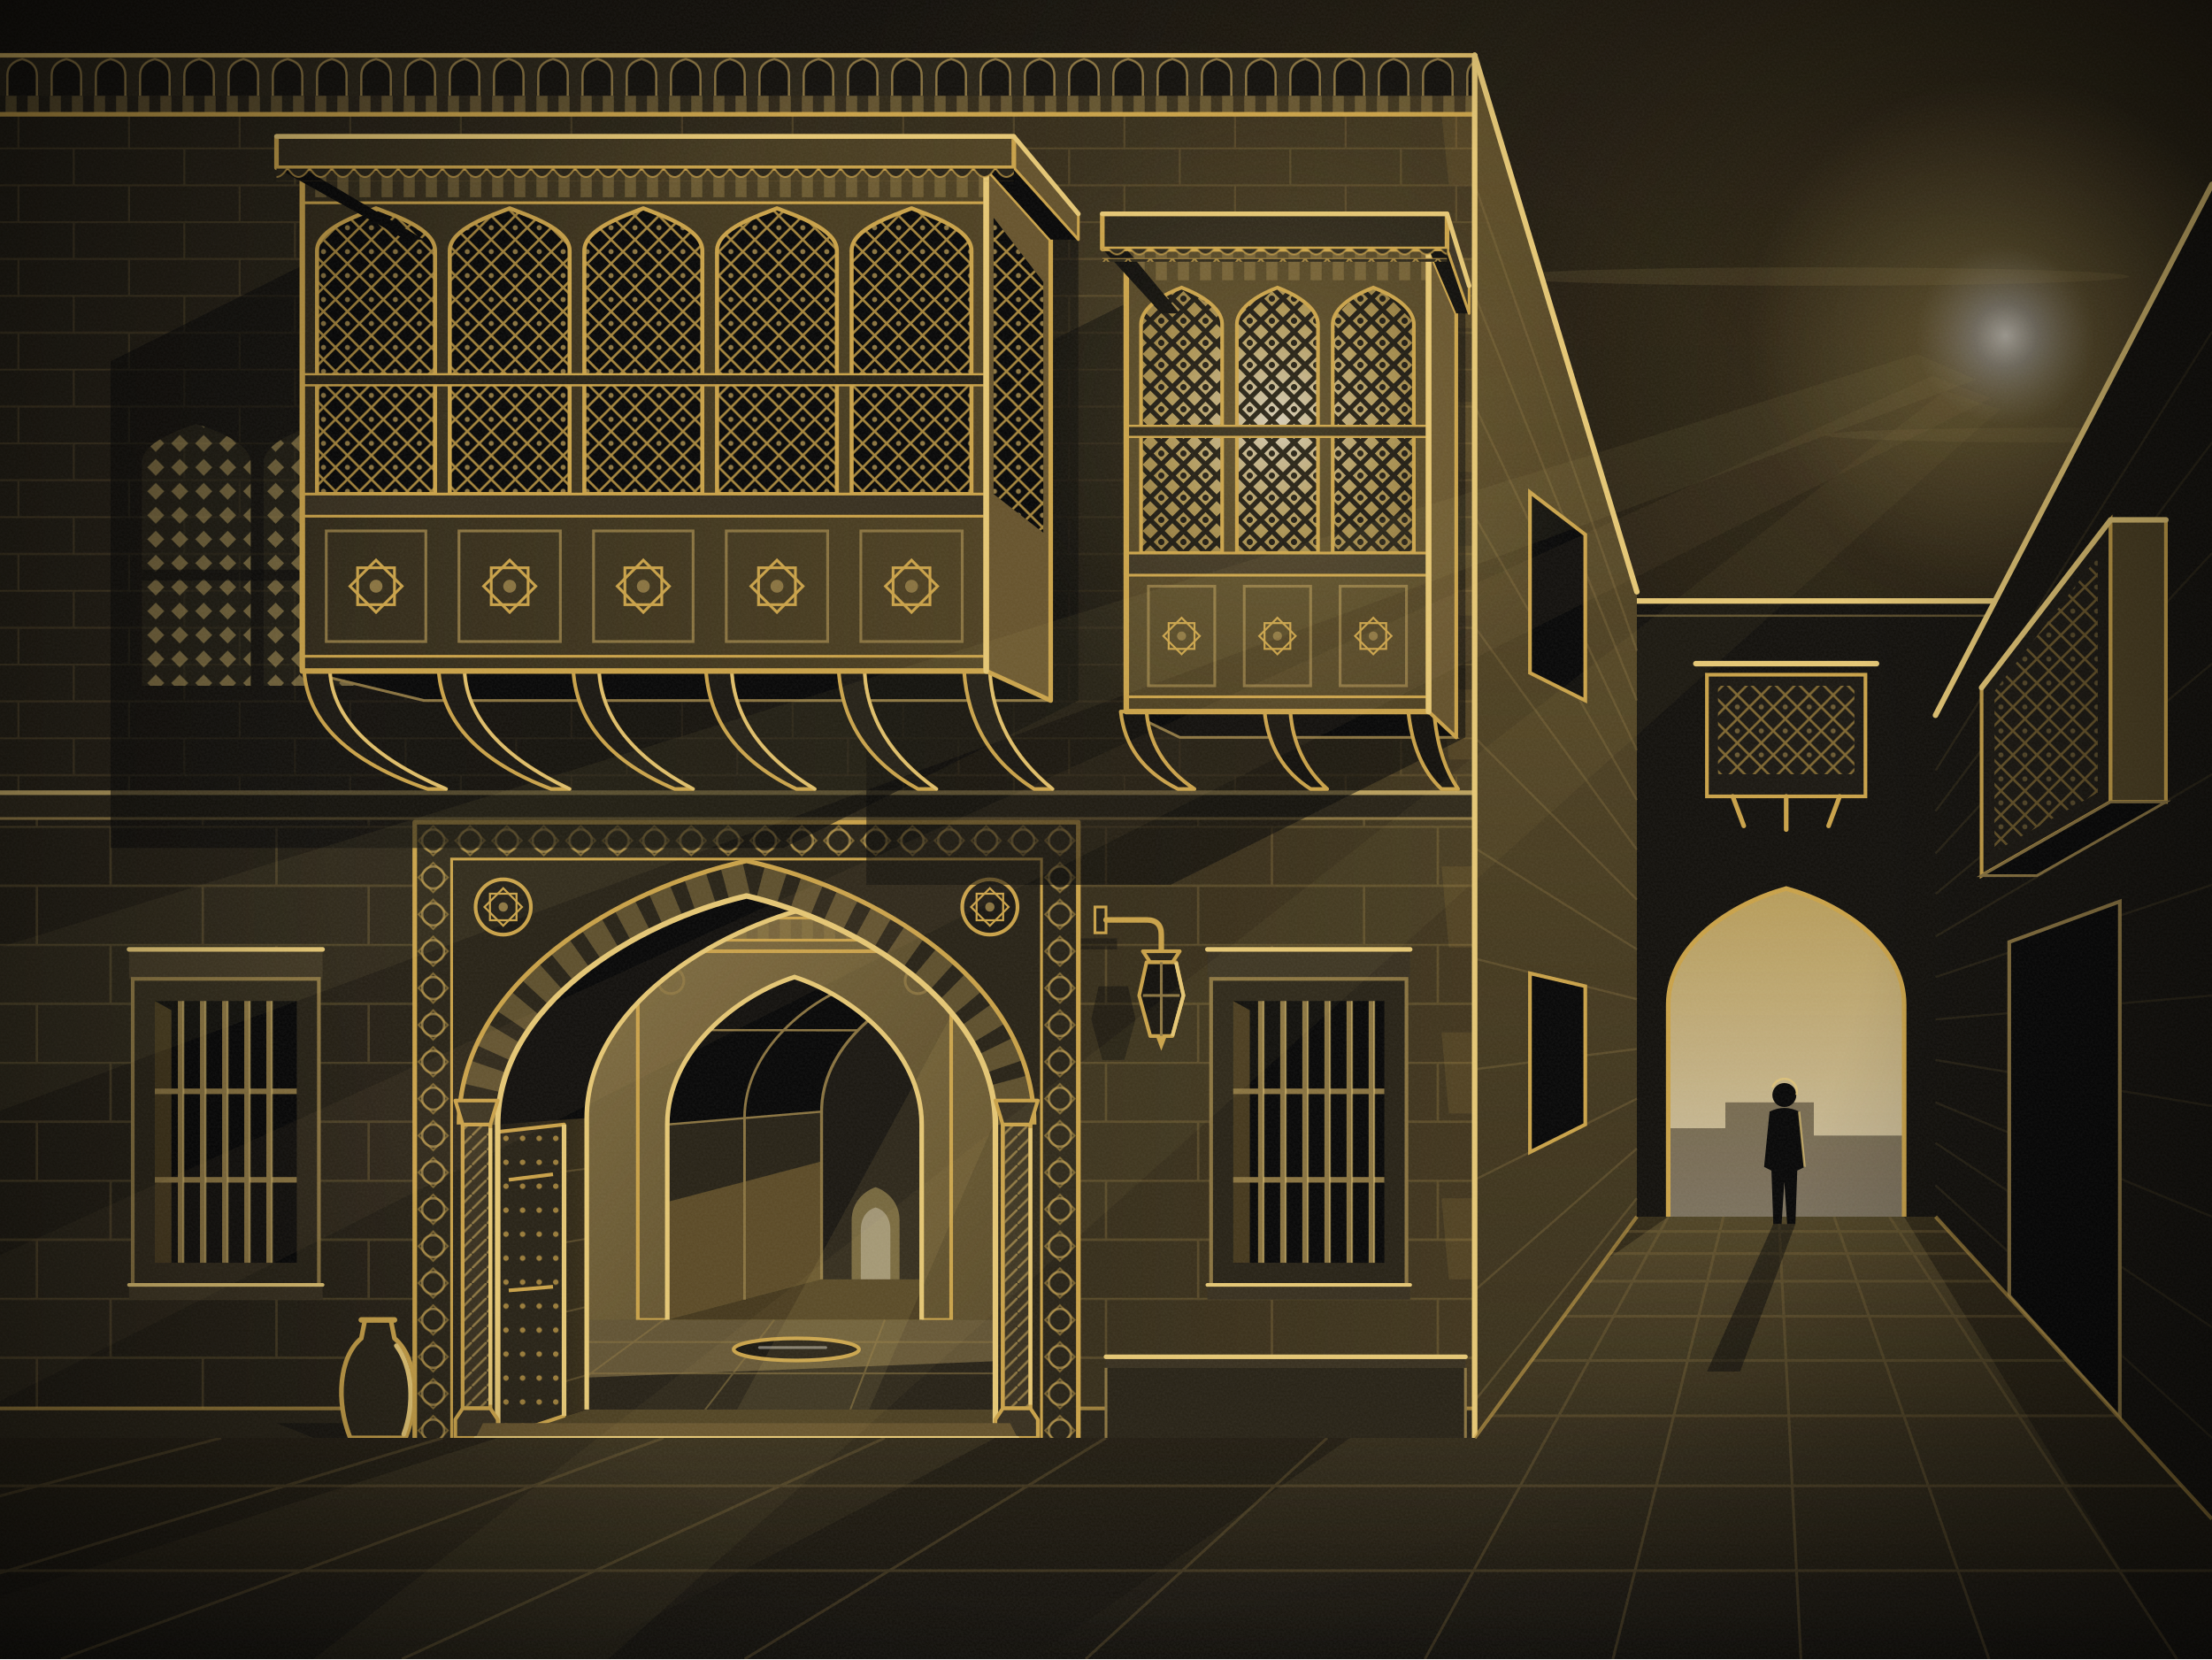
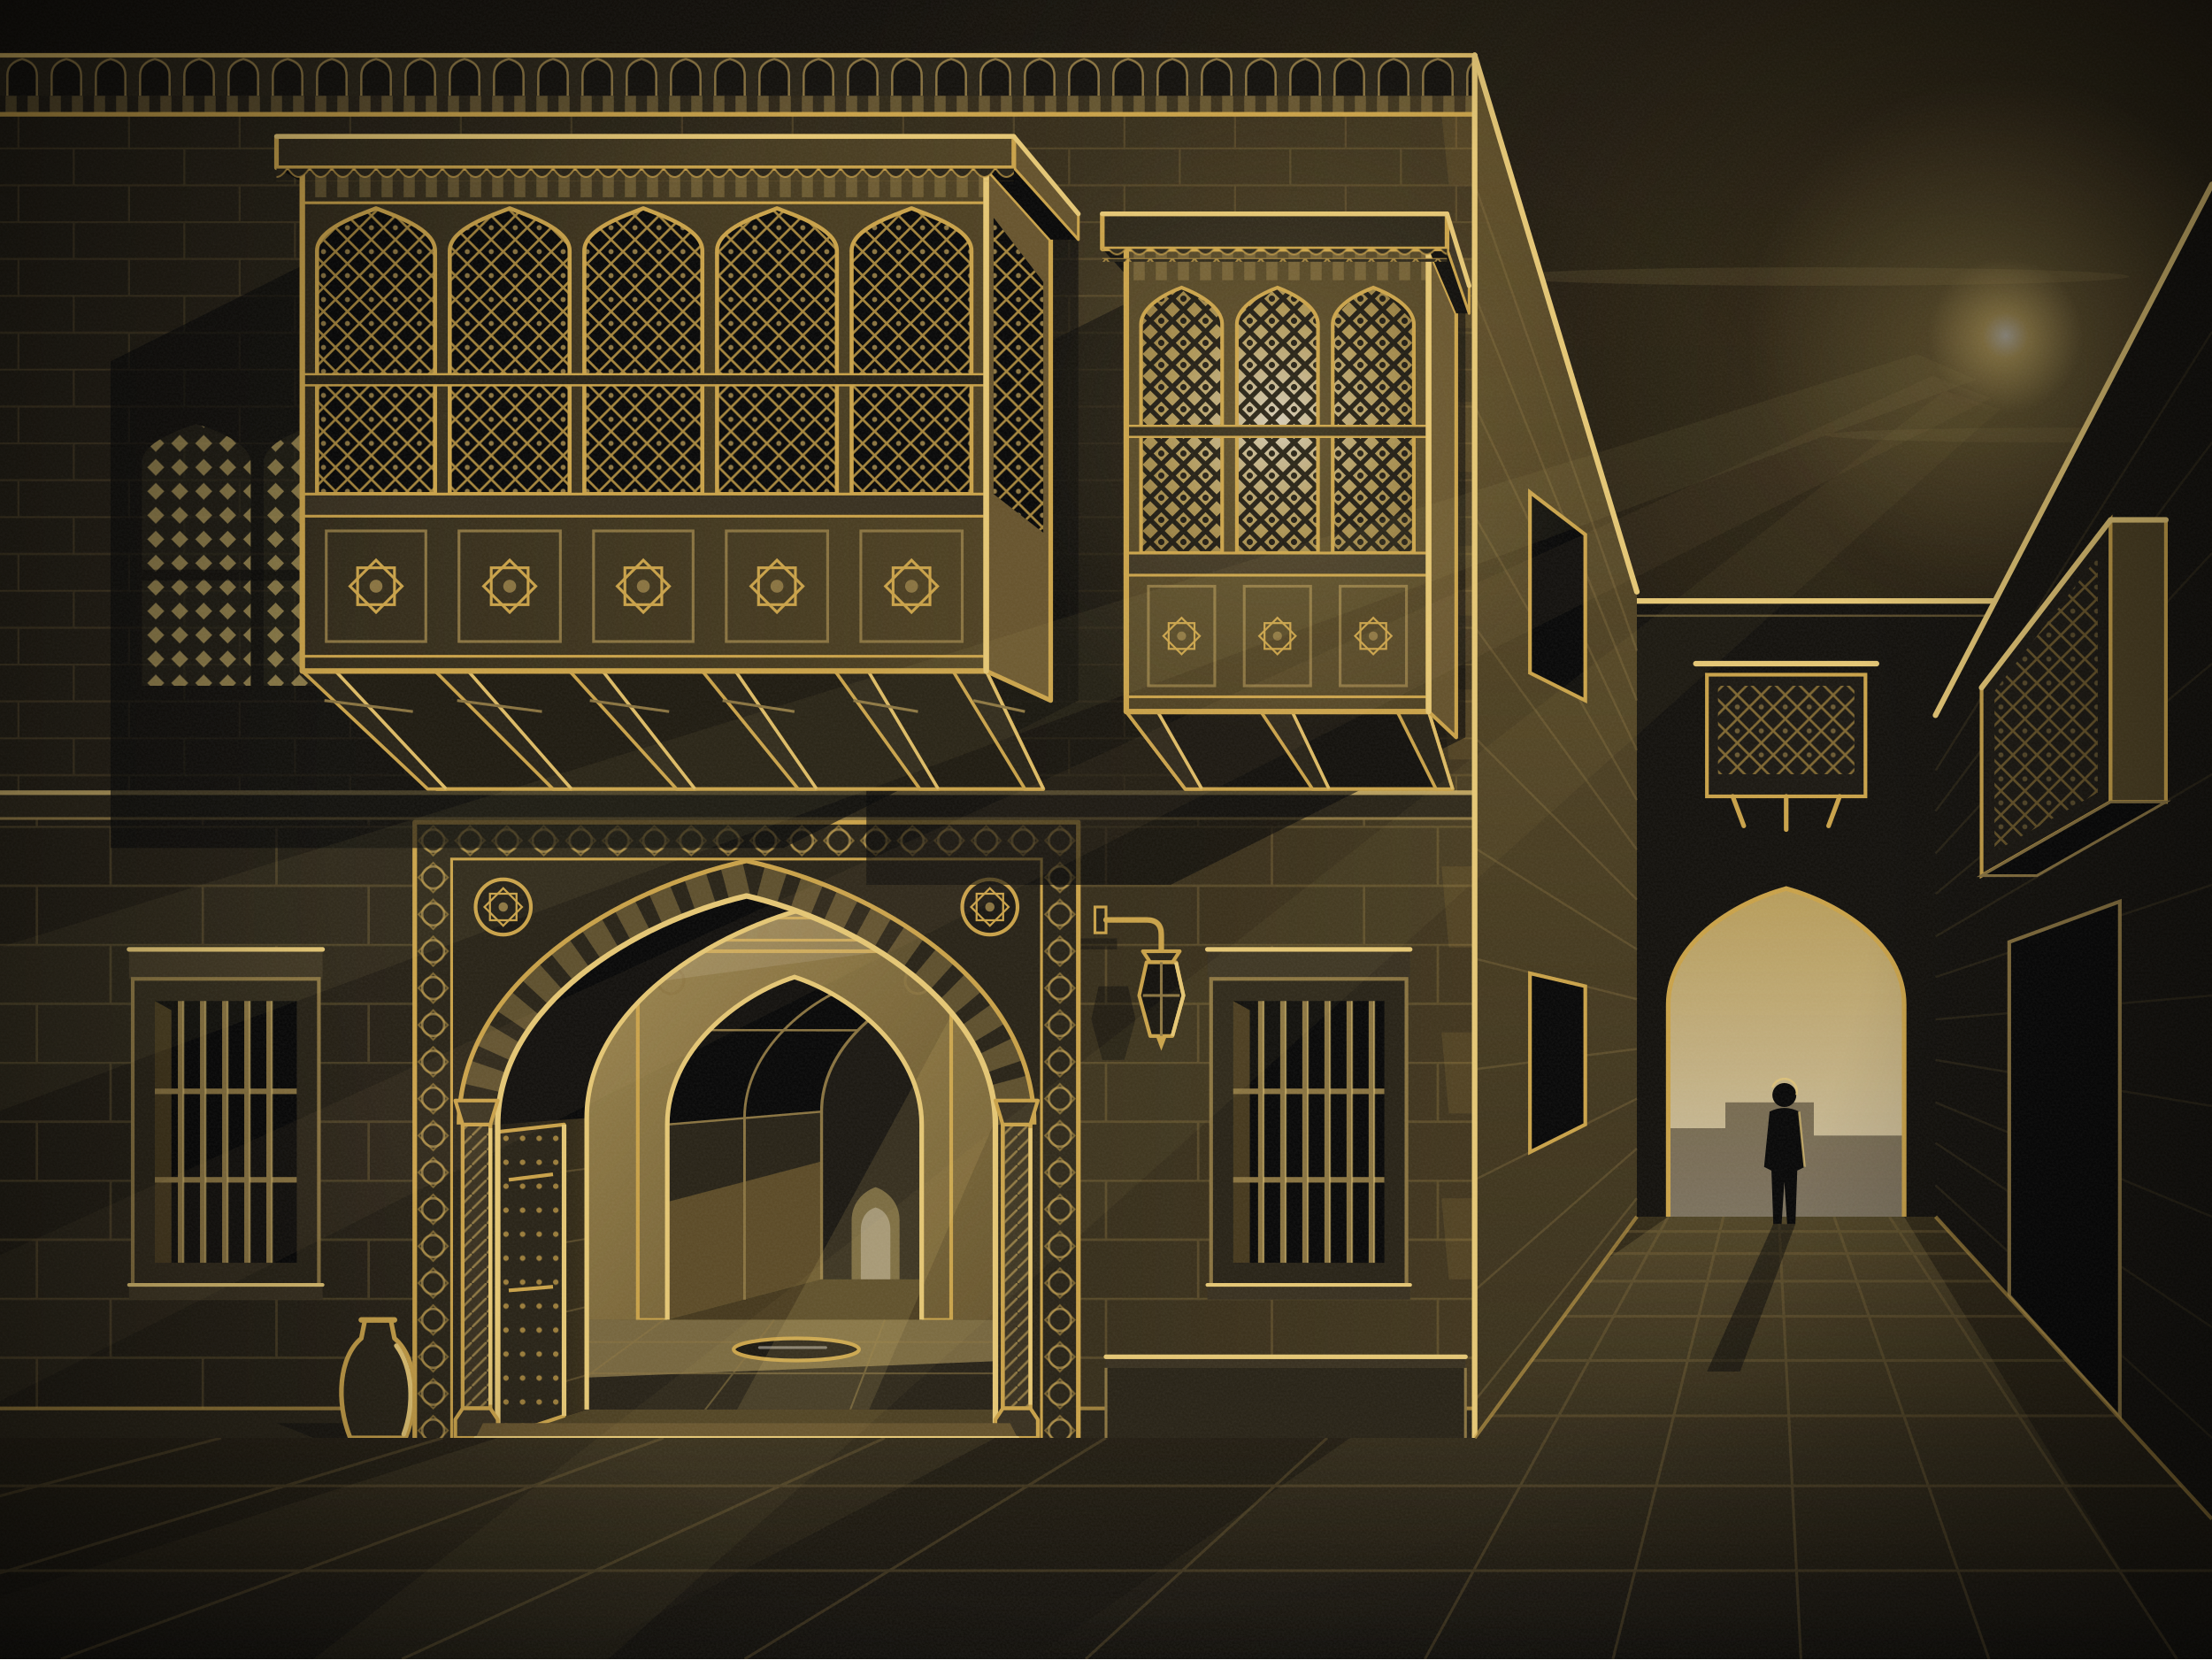
<svg xmlns="http://www.w3.org/2000/svg" viewBox="0 0 1200 900">
  <defs>
    <linearGradient id="bg" x1="0" y1="0" x2="0" y2="1">
      <stop offset="0" stop-color="#16130e" />
      <stop offset="1" stop-color="#0a0a0a" />
    </linearGradient>
    <radialGradient id="glow" cx="1060" cy="200" r="620" gradientUnits="userSpaceOnUse">
      <stop offset="0" stop-color="#c9a24a" stop-opacity=".22" />
      <stop offset=".4" stop-color="#c9a24a" stop-opacity=".09" />
      <stop offset="1" stop-color="#c9a24a" stop-opacity="0" />
    </radialGradient>
    <radialGradient id="sun" cx="1088" cy="182" r="140" gradientUnits="userSpaceOnUse">
-       <stop offset="0" stop-color="#f3efe7" stop-opacity=".75" />
-       <stop offset=".12" stop-color="#f3efe7" stop-opacity=".45" />
-       <stop offset=".35" stop-color="#e4c675" stop-opacity=".22" />
+       <stop offset="0" stop-color="#f3efe7" stop-opacity=".6" />
+       <stop offset=".09" stop-color="#e4c675" stop-opacity=".55" />
+       <stop offset=".3" stop-color="#e4c675" stop-opacity=".2" />
      <stop offset="1" stop-color="#e4c675" stop-opacity="0" />
    </radialGradient>
    <radialGradient id="vig" cx="600" cy="450" r="760" gradientUnits="userSpaceOnUse">
      <stop offset=".55" stop-color="#000" stop-opacity="0" />
      <stop offset="1" stop-color="#000" stop-opacity=".55" />
    </radialGradient>
    <linearGradient id="rake" x1="800" y1="0" x2="0" y2="0" gradientUnits="userSpaceOnUse">
      <stop offset="0" stop-color="#c9a24a" stop-opacity=".22" />
      <stop offset=".55" stop-color="#c9a24a" stop-opacity=".09" />
      <stop offset="1" stop-color="#c9a24a" stop-opacity=".03" />
    </linearGradient>
    <linearGradient id="laneW" x1="0" y1="30" x2="0" y2="780" gradientUnits="userSpaceOnUse">
      <stop offset="0" stop-color="#c9a24a" stop-opacity=".34" />
      <stop offset="1" stop-color="#c9a24a" stop-opacity=".1" />
    </linearGradient>
    <linearGradient id="faceA" x1="164" y1="0" x2="535" y2="0" gradientUnits="userSpaceOnUse">
      <stop offset="0" stop-color="#c9a24a" stop-opacity=".05" />
      <stop offset="1" stop-color="#c9a24a" stop-opacity=".24" />
    </linearGradient>
    <linearGradient id="gnd" x1="0" y1="660" x2="0" y2="900" gradientUnits="userSpaceOnUse">
      <stop offset="0" stop-color="#c9a24a" stop-opacity=".18" />
      <stop offset="1" stop-color="#c9a24a" stop-opacity="0" />
    </linearGradient>
    <linearGradient id="far" x1="0" y1="480" x2="0" y2="660" gradientUnits="userSpaceOnUse">
      <stop offset="0" stop-color="#e4c675" stop-opacity=".5" />
      <stop offset="1" stop-color="#f3efe7" stop-opacity=".62" />
    </linearGradient>
    <linearGradient id="streak" x1="0" y1="660" x2="0" y2="900" gradientUnits="userSpaceOnUse">
      <stop offset="0" stop-color="#e4c675" stop-opacity=".16" />
      <stop offset="1" stop-color="#e4c675" stop-opacity="0" />
    </linearGradient>
    <linearGradient id="passW" x1="270" y1="0" x2="318" y2="0" gradientUnits="userSpaceOnUse">
      <stop offset="0" stop-color="#c9a24a" stop-opacity="0" />
      <stop offset="1" stop-color="#c9a24a" stop-opacity=".2" />
    </linearGradient>
    <linearGradient id="iwanW" x1="300" y1="480" x2="560" y2="716" gradientUnits="userSpaceOnUse">
-       <stop offset="0" stop-color="#e4c675" stop-opacity=".42" />
-       <stop offset="1" stop-color="#c9a24a" stop-opacity=".2" />
+       <stop offset="0" stop-color="#e4c675" stop-opacity=".6" />
+       <stop offset="1" stop-color="#c9a24a" stop-opacity=".28" />
    </linearGradient>
    <radialGradient id="warm" cx="693" cy="228" r="120" gradientUnits="userSpaceOnUse">
      <stop offset="0" stop-color="#f3efe7" stop-opacity=".8" />
      <stop offset=".5" stop-color="#e4c675" stop-opacity=".6" />
      <stop offset="1" stop-color="#c9a24a" stop-opacity=".4" />
    </radialGradient>
    <radialGradient id="bloom" cx="693" cy="228" r="170" gradientUnits="userSpaceOnUse">
      <stop offset="0" stop-color="#e4c675" stop-opacity=".14" />
      <stop offset="1" stop-color="#e4c675" stop-opacity="0" />
    </radialGradient>
    <pattern id="ash" width="180" height="64" patternUnits="userSpaceOnUse">
      <path d="M0 .5H180M0 32.5H180M60 0V32M150 0V32M20 32V64M110 32V64" fill="none" stroke="#8a7442" stroke-opacity=".32" stroke-width="1.3" />
    </pattern>
    <pattern id="ash2" width="120" height="40" patternUnits="userSpaceOnUse">
      <path d="M0 .5H120M0 20.5H120M40 0V20M100 0V20M10 20V40M70 20V40" fill="none" stroke="#8a7442" stroke-opacity=".26" stroke-width="1.1" />
    </pattern>
    <pattern id="lat" width="13" height="13" patternUnits="userSpaceOnUse">
      <path d="M0 6.5L6.5 0L13 6.5L6.5 13Z" fill="none" stroke="#c9a24a" stroke-width="1.3" stroke-opacity=".8" />
      <circle cx="6.5" cy="6.5" r="1.4" fill="#8a7442" />
    </pattern>
    <pattern id="latD" width="12" height="12" patternUnits="userSpaceOnUse">
      <path d="M0 6L6 0L12 6L6 12Z" fill="none" stroke="#15130f" stroke-width="2.6" />
      <circle cx="6" cy="6" r="1.7" fill="#15130f" />
    </pattern>
    <pattern id="latL" width="13" height="13" patternUnits="userSpaceOnUse">
      <path d="M6.5 1.9L11.1 6.5L6.5 11.1L1.9 6.5Z" fill="#e4c675" />
    </pattern>
    <pattern id="band" x="225" y="446" width="20" height="20" patternUnits="userSpaceOnUse">
      <rect width="20" height="20" fill="#2a2519" />
      <circle cx="10" cy="10" r="6" fill="none" stroke="#8a7442" stroke-width="1.3" />
      <path d="M10 2L18 10L10 18L2 10Z" fill="none" stroke="#c9a24a" stroke-opacity=".5" />
    </pattern>
    <pattern id="dent" width="12" height="10" patternUnits="userSpaceOnUse">
      <rect x="3" width="6" height="10" fill="#8a7442" fill-opacity=".55" />
    </pattern>
    <pattern id="parc" width="24" height="22" y="30" patternUnits="userSpaceOnUse">
      <path d="M4 22V11Q4 4 12 2Q20 4 20 11V22" fill="#15130f" stroke="#8a7442" stroke-width="1.2" />
    </pattern>
    <pattern id="fr" width="12" height="7" patternUnits="userSpaceOnUse">
      <path d="M0 0Q6 10 12 0Z" fill="#2a2519" stroke="#c9a24a" stroke-opacity=".7" />
    </pattern>
    <pattern id="stud" width="9" height="13" patternUnits="userSpaceOnUse">
      <circle cx="4.5" cy="6.5" r="1.5" fill="#c9a24a" fill-opacity=".7" />
    </pattern>
    <pattern id="tw" width="8" height="8" patternUnits="userSpaceOnUse">
      <path d="M0 8L8 0" stroke="#8a7442" stroke-width="1.3" />
    </pattern>
    <g id="star">
      <rect x="-10" y="-10" width="20" height="20" fill="none" stroke="#c9a24a" stroke-width="1.5" />
      <rect x="-10" y="-10" width="20" height="20" transform="rotate(45)" fill="none" stroke="#c9a24a" stroke-width="1.5" />
      <circle r="3.5" fill="#8a7442" />
    </g>
    <g id="ros">
      <circle r="15" fill="#1d1a14" stroke="#c9a24a" stroke-width="2" />
      <use href="#star" transform="scale(.72)" />
    </g>
    <clipPath id="gateC">
      <path d="M270 780V610C270 545 345 500 405 486C465 500 540 545 540 610V780Z" />
    </clipPath>
    <clipPath id="portC">
      <path d="M318.3 764.6V606.5C318.3 546 388 504.2 443.2 491.2C499.4 504.2 569.4 546 569.4 606.5V764.6Z" />
    </clipPath>
    <clipPath id="iwanC">
      <path d="M362 716V610C362 570 400 540 431 530C462 540 500 570 500 610V716Z" />
    </clipPath>
    <clipPath id="gC">
      <path d="M0 780H800L888 660H1050L1200 824V900H0Z" />
    </clipPath>
    <filter id="grain" x="0" y="0" width="100%" height="100%">
      <feTurbulence type="fractalNoise" baseFrequency=".85" numOctaves="2" seed="7" stitchTiles="stitch" />
      <feColorMatrix values="0 0 0 0 .95 0 0 0 0 .94 0 0 0 0 .9 1.2 0 0 0 -.35" />
    </filter>
  </defs>
  <rect width="1200" height="900" fill="url(#bg)" />
  <rect width="1200" height="900" fill="url(#glow)" />
  <circle cx="1088" cy="182" r="140" fill="url(#sun)" />
  <ellipse cx="985" cy="150" rx="170" ry="5" fill="#e4c675" opacity=".09" />
  <ellipse cx="1120" cy="236" rx="130" ry="4" fill="#e4c675" opacity=".07" />
  <rect x="880" y="326" width="210" height="334" fill="#15130f" />
  <path d="M880 326H1090" stroke="#e4c675" stroke-width="3" />
  <path d="M880 334H1090" stroke="#8a7442" stroke-width="1.2" opacity=".6" />
  <path d="M905 660V545C905 512 940 490 969 482C998 490 1033 512 1033 545V660Z" fill="#8a7442" />
  <path d="M905 660V545C905 512 940 490 969 482C998 490 1033 512 1033 545V660Z" fill="url(#far)" />
  <path d="M905 660V612H936V598H984V616H1033V660Z" fill="#3a3222" opacity=".55" />
  <path d="M905 660V545C905 512 940 490 969 482C998 490 1033 512 1033 545V660" fill="none" stroke="#c9a24a" stroke-width="2.5" />
  <path d="M926 366H1012V432H926Z" fill="#1d1a14" stroke="#c9a24a" stroke-width="2" />
  <path d="M932 372H1006V420H932Z" fill="url(#lat)" opacity=".7" />
  <path d="M920 360H1018" stroke="#e4c675" stroke-width="3" stroke-linecap="round" />
  <path d="M940 432L946 448M969 432V450M998 432L992 448" stroke="#c9a24a" stroke-width="2.5" stroke-linecap="round" />
  <path d="M800 30L888 321V660L800 780Z" fill="#2a2519" />
  <path d="M800 30L888 321V660L800 780Z" fill="url(#laneW)" />
  <path d="M800 100L888 353M800 160L888 380M800 220L888 407M800 280L888 434M800 340L888 461M800 400L888 488M800 460L888 515M800 520L888 542M800 580L888 569M800 640L888 596M800 700L888 623M800 760L888 650" stroke="#8a7442" stroke-opacity=".35" stroke-width="1.2" />
  <path d="M830 267L860 290V380L830 365Z" fill="#0a0a0a" stroke="#c9a24a" stroke-width="2" />
  <path d="M830 528L860 535V610L830 625Z" fill="#0a0a0a" stroke="#c9a24a" stroke-width="2" />
  <path d="M800 30L888 321" stroke="#e4c675" stroke-width="3" stroke-linecap="round" />
  <path d="M1200 100L1050 388V660L1200 824Z" fill="#15130f" />
  <path d="M1200 180L1050 418M1200 240L1050 440M1200 300L1050 463M1200 360L1050 485M1200 420L1050 508M1200 480L1050 530M1200 540L1050 553M1200 600L1050 575M1200 660L1050 598M1200 720L1050 620M1200 780L1050 643" stroke="#8a7442" stroke-opacity=".18" stroke-width="1.2" />
  <path d="M1090 511L1150 489V769L1090 703Z" fill="#0a0a0a" stroke="#8a7442" stroke-width="2" />
  <path d="M1075 373L1145 282V435L1075 475Z" fill="#1d1a14" stroke="#c9a24a" stroke-width="2" />
  <path d="M1082 375L1138 302V430L1082 462Z" fill="url(#lat)" opacity=".55" />
  <path d="M1145 282H1175V435H1145Z" fill="#2a2519" stroke="#c9a24a" stroke-width="2" />
  <path d="M1145 282H1175V435H1145Z" fill="#c9a24a" opacity=".22" />
  <path d="M1075 475L1145 435H1175L1105 475Z" fill="#0a0a0a" stroke="#8a7442" stroke-width="1.5" />
  <path d="M1075 373L1145 282H1175" fill="none" stroke="#e4c675" stroke-width="3" stroke-linecap="round" stroke-linejoin="round" />
  <path d="M1200 100L1050 388" stroke="#e4c675" stroke-width="3" stroke-linecap="round" />
  <rect x="0" y="30" width="800" height="750" fill="#1d1a14" />
  <rect x="0" y="62" width="800" height="368" fill="url(#ash2)" />
  <rect x="0" y="444" width="800" height="336" fill="url(#ash)" />
  <rect x="0" y="30" width="800" height="750" fill="url(#rake)" />
  <rect x="0" y="30" width="800" height="22" fill="#2a2519" />
  <rect x="0" y="30" width="800" height="22" fill="url(#parc)" />
  <rect x="0" y="52" width="800" height="10" fill="url(#dent)" />
  <path d="M0 30H800M0 62H800" stroke="#c9a24a" stroke-width="2.5" />
  <path d="M0 30H800" stroke="#e4c675" stroke-width="2" opacity=".7" />
  <rect x="0" y="430" width="800" height="14" fill="#2a2519" />
  <path d="M0 430H800" stroke="#e4c675" stroke-width="2.5" opacity=".75" />
  <path d="M0 444H800" stroke="#8a7442" stroke-width="1.5" />
  <rect x="0" y="764" width="800" height="16" fill="#2a2519" />
  <path d="M0 764H800" stroke="#c9a24a" stroke-width="2" opacity=".7" />
  <path d="M782 62H800V100H786ZM782 140H800V178H786ZM782 218H800V256H786ZM782 296H800V334H786ZM782 374H800V412H786ZM782 470H800V514H786ZM782 560H800V604H786ZM782 650H800V694H786Z" fill="#c9a24a" opacity=".12" />
  <path d="M800 30V780" stroke="#e4c675" stroke-width="3" stroke-linecap="round" />
  <rect x="70" y="515" width="105" height="16" fill="#3a3222" />
  <path d="M70 515H175" stroke="#e4c675" stroke-width="2.5" stroke-linecap="round" />
  <rect x="72" y="531" width="101" height="166" fill="#2a2519" stroke="#8a7442" stroke-width="2" />
  <rect x="84" y="543" width="77" height="142" fill="#0a0a0a" />
  <path d="M84 543L93 548V685H84Z" fill="#c9a24a" opacity=".3" />
  <path d="M98 543V685M110 543V685M122 543V685M134 543V685M146 543V685M84 592H161M84 640H161" stroke="#8a7442" stroke-width="3" />
  <path d="M99.5 543V685M111.5 543V685M123.5 543V685M135.5 543V685M147.5 543V685" stroke="#e4c675" stroke-width="1" opacity=".55" />
  <rect x="70" y="697" width="105" height="8" fill="#3a3222" />
  <path d="M70 697H175" stroke="#e4c675" stroke-width="2" stroke-linecap="round" />
  <path d="M170 780L216 780L196 772L150 772Z" fill="#0a0a0a" opacity=".45" />
  <path d="M190 780C182 760 184 736 196 726L198 716H212L214 726C226 736 228 760 220 780Z" fill="#2a2519" stroke="#c9a24a" stroke-width="2.5" stroke-linejoin="round" />
  <path d="M215 730C224 742 225 762 219 778" fill="none" stroke="#e4c675" stroke-width="2.5" stroke-linecap="round" />
  <path d="M196 716H214" stroke="#c9a24a" stroke-width="3" stroke-linecap="round" />
  <rect x="655" y="515" width="110" height="16" fill="#3a3222" />
  <path d="M655 515H765" stroke="#e4c675" stroke-width="2.5" stroke-linecap="round" />
  <rect x="657" y="531" width="106" height="166" fill="#2a2519" stroke="#8a7442" stroke-width="2" />
  <rect x="669" y="543" width="82" height="142" fill="#0a0a0a" />
  <path d="M669 543L678 548V685H669Z" fill="#c9a24a" opacity=".32" />
  <path d="M684 543V685M696 543V685M708 543V685M720 543V685M732 543V685M744 543V685M669 592H751M669 640H751" stroke="#8a7442" stroke-width="3" />
  <path d="M685.5 543V685M697.5 543V685M709.5 543V685M721.5 543V685M733.5 543V685M745.5 543V685" stroke="#e4c675" stroke-width="1" opacity=".55" />
  <rect x="655" y="697" width="110" height="8" fill="#3a3222" />
  <path d="M655 697H765" stroke="#e4c675" stroke-width="2" stroke-linecap="round" />
  <g transform="translate(-26 13)" fill="#0a0a0a" opacity=".42">
    <path d="M597 496H632V502H597Z" />
    <path d="M622 522H638L642 540L636 562H624L618 540Z" />
  </g>
  <rect x="594" y="492" width="6" height="14" fill="#2a2519" stroke="#c9a24a" stroke-width="1.5" />
  <path d="M600 499H622Q630 499 630 507V516" fill="none" stroke="#c9a24a" stroke-width="3" stroke-linecap="round" />
  <path d="M620 516H640L636 522H624Z" fill="#2a2519" stroke="#c9a24a" stroke-width="2" stroke-linejoin="round" />
  <path d="M622 522H638L642 540L636 562H624L618 540Z" fill="#15130f" stroke="#c9a24a" stroke-width="2" stroke-linejoin="round" />
  <path d="M630 522V562M620 540H640" stroke="#8a7442" stroke-width="1.5" />
  <path d="M638 522L642 540L636 562" fill="none" stroke="#e4c675" stroke-width="2" stroke-linejoin="round" />
  <path d="M627 562L630 570L633 562" fill="#c9a24a" />
  <rect x="600" y="742" width="195" height="38" fill="#2a2519" />
  <rect x="600" y="736" width="195" height="6" fill="#3a3222" />
  <path d="M600 736H795" stroke="#e4c675" stroke-width="2.5" stroke-linecap="round" />
  <path d="M600 742V780M795 742V780" stroke="#8a7442" stroke-width="1.5" />
  <g clip-path="url(#gateC)">
    <rect x="260" y="470" width="300" height="320" fill="#0a0a0a" />
    <g clip-path="url(#portC)">
      <rect x="300" y="470" width="300" height="250" fill="#3a3222" />
      <rect x="300" y="470" width="300" height="250" fill="url(#iwanW)" />
      <rect x="320" y="498" width="260" height="12" fill="url(#dent)" />
      <path d="M320 498H580M320 510H580" stroke="#c9a24a" stroke-width="1.5" />
      <rect x="346" y="516" width="170" height="200" fill="none" stroke="#c9a24a" stroke-width="2" />
      <circle cx="364" cy="532" r="7" fill="none" stroke="#8a7442" stroke-width="1.5" />
      <circle cx="498" cy="532" r="7" fill="none" stroke="#8a7442" stroke-width="1.5" />
      <g clip-path="url(#iwanC)">
        <rect x="350" y="520" width="170" height="200" fill="#0a0a0a" />
        <path d="M362 716V610L445.7 603V694Z" fill="#2a2519" />
        <path d="M362 716V652L445.7 630V694Z" fill="#c9a24a" opacity=".32" />
        <path d="M445.7 694V603C445.7 568.6 478.4 542.8 505.1 534.2C531.7 542.8 564.4 568.6 564.4 603V694Z" fill="#1d1a14" />
        <path d="M462 694V662C462 652 469 646 475 644C481 646 488 652 488 662V694Z" fill="#e4c675" opacity=".4" />
        <path d="M467 694V667C467 660 471 656 475 655C479 656 483 660 483 667V694Z" fill="#f3efe7" opacity=".35" />
        <path d="M445.7 694V603C445.7 568.6 478.4 542.8 505.1 534.2C531.7 542.8 564.4 568.6 564.4 603" fill="none" stroke="#8a7442" stroke-width="1.6" />
        <path d="M403.9 705V606.5C403.9 569.3 439.2 541.4 468 532.1C496.9 541.4 532.2 569.3 532.2 606.5" fill="none" stroke="#8a7442" stroke-width="1.4" />
        <path d="M362 610L445.7 603M384.9 558.8L465.4 558.9M431 530L505.1 534.2" stroke="#8a7442" stroke-width="1.2" />
        <path d="M362 716H500L564 694H445.7Z" fill="#c9a24a" opacity=".32" />
      </g>
      <path d="M362 716V610C362 570 400 540 431 530C462 540 500 570 500 610V716" fill="none" stroke="#e4c675" stroke-width="2.5" />
      <rect x="300" y="716" width="300" height="52" fill="#3a3222" />
-       <path d="M300 716H600V736L300 748Z" fill="#e4c675" opacity=".24" />
+       <path d="M300 716H600V736L300 748Z" fill="#e4c675" opacity=".36" />
      <path d="M300 748L600 736V768H300Z" fill="#0a0a0a" opacity=".35" />
      <path d="M300 728H600M300 745H600M360 716L300 760M420 716L380 768M480 716L460 768M540 716L540 768" stroke="#8a7442" stroke-width="1" opacity=".55" />
      <ellipse cx="432" cy="732" rx="34" ry="6" fill="#15130f" stroke="#c9a24a" stroke-width="2" />
      <path d="M412 731H448" stroke="#f3efe7" stroke-width="1.5" opacity=".45" stroke-linecap="round" />
-       <path d="M560 470H600L470 768H398Z" fill="#e4c675" opacity=".1" />
+       <path d="M560 470H600L470 768H398Z" fill="#e4c675" opacity=".14" />
+       <path d="M300 470H600V500L300 540Z" fill="#f3efe7" opacity=".12" />
    </g>
    <path d="M270 780V610L318.3 606.5V764.6Z" fill="#15130f" />
    <path d="M270 780V610L318.3 606.5V764.6Z" fill="url(#passW)" />
    <path d="M270 640L318 634M270 680L318 672M270 720L318 709M270 760L318 746" stroke="#8a7442" stroke-width="1" opacity=".4" />
    <path d="M270 780L318.3 764.6H545V780Z" fill="#2a2519" />
    <path d="M270 780L318.3 764.6H545V780Z" fill="#c9a24a" opacity=".22" />
    <path d="M318.3 764.6V606.5C318.3 546 388 504.2 443.2 491.2C499.4 504.2 569.4 546 569.4 606.5" fill="none" stroke="#e4c675" stroke-width="2.5" />
    <path d="M270 614L306 610V768L270 780Z" fill="#2a2519" />
    <path d="M270 614L306 610V768L270 780Z" fill="url(#stud)" />
    <path d="M270 614L306 610V768L270 780Z M276 640L300 637M276 700L300 698" fill="none" stroke="#c9a24a" stroke-width="2" stroke-linejoin="round" />
    <path d="M306 610V768" stroke="#e4c675" stroke-width="2.5" />
  </g>
  <path d="M225 446H585V780H540V610C540 545 465 500 405 486C345 500 270 545 270 610V780H225Z" fill="#2a2519" />
  <path d="M225 446H585V780H565V466H245V780H225Z" fill="url(#band)" />
  <path d="M225 780V446H585V780" fill="none" stroke="#c9a24a" stroke-width="2.5" stroke-linejoin="round" />
  <path d="M245 780V466H565V780" fill="none" stroke="#c9a24a" stroke-width="1.5" />
  <path d="M259.5 610C259.5 538.5 340.5 491 405 476.5C469.5 491 550.5 538.5 550.5 610" fill="none" stroke="#8a7442" stroke-width="19" stroke-dasharray="12 8" opacity=".55" />
  <path d="M249 610C249 532 336 482 405 467C474 482 561 532 561 610" fill="none" stroke="#c9a24a" stroke-width="2.5" />
  <path d="M270 780V610C270 545 345 500 405 486C465 500 540 545 540 610V780" fill="none" stroke="#e4c675" stroke-width="3" stroke-linejoin="round" />
  <use href="#ros" x="273" y="492" />
  <use href="#ros" x="537" y="492" />
  <g stroke="#c9a24a" stroke-width="2" stroke-linejoin="round">
    <rect x="251" y="610" width="15" height="154" fill="#3a3222" />
    <rect x="251" y="610" width="15" height="154" fill="url(#tw)" />
    <path d="M247 597H270L266 610H251Z" fill="#3a3222" />
    <path d="M247 780V770L251 764H266L270 770V780Z" fill="#3a3222" />
    <rect x="544" y="610" width="15" height="154" fill="#3a3222" />
    <rect x="544" y="610" width="15" height="154" fill="url(#tw)" />
    <path d="M540 597H563L559 610H544Z" fill="#3a3222" />
    <path d="M540 780V770L544 764H559L563 770V780Z" fill="#3a3222" />
  </g>
  <path d="M266 612V762M559 612V762" stroke="#e4c675" stroke-width="2" />
  <path d="M262 772H548L552 780H258Z" fill="#3a3222" />
  <path d="M262 772H548L552 780H258Z" fill="#c9a24a" opacity=".3" />
  <rect x="258" y="780" width="294" height="12" fill="#2a2519" />
  <path d="M258 780H552" stroke="#e4c675" stroke-width="2" stroke-linecap="round" />
-   <path d="M220 116H585V380L425 460H60V196Z" fill="#0a0a0a" opacity=".58" />
-   <path d="M630 155H795V400L635 480H470V235Z" fill="#0a0a0a" opacity=".55" />
+   <path d="M220 116H585V380L425 460H60V196Z" fill="#0a0a0a" opacity=".66" />
+   <path d="M630 155H795V400L635 480H470V235Z" fill="#0a0a0a" opacity=".62" />
  <path d="M77 372V251C77 240 97 233 106.5 230C116 233 136 240 136 251V372ZM143 372V251C143 240 163 233 173 230C183 233 203 240 203 251V372Z" fill="#e4c675" opacity=".06" />
-   <path d="M77 372V251C77 240 97 233 106.5 230C116 233 136 240 136 251V372ZM143 372V251C143 240 163 233 173 230C183 233 203 240 203 251V372Z" fill="url(#latL)" opacity=".42" />
+   <path d="M77 372V251C77 240 97 233 106.5 230C116 233 136 240 136 251V372ZM143 372V251C143 240 163 233 173 230C183 233 203 240 203 251V372Z" fill="url(#latL)" opacity=".55" />
  <path d="M77 312H203" stroke="#0a0a0a" stroke-width="6" opacity=".5" />
-   <path d="M611 386H775L790 400H640Z" fill="#0a0a0a" stroke="#8a7442" stroke-width="1.5" />
-   <g fill="#15130f" stroke="#c9a24a" stroke-width="2" stroke-linejoin="round">
-     <path d="M608 386H622Q624 412 648 428H639Q611 414 608 386Z" />
-     <path d="M686 386H700Q702 412 720 428H711Q689 414 686 386Z" />
-     <path d="M764 386H778Q780 412 791 428H782Q767 414 764 386Z" />
-   </g>
+   <path d="M611 386H775L788 428H643Z" fill="#15130f" stroke="#c9a24a" stroke-width="2" stroke-linejoin="round" />
+   <g fill="#2a2519" stroke="#c9a24a" stroke-width="1.8" stroke-linejoin="round">
+     <path d="M611 386H628L652 428H643Z" />
+     <path d="M684 386H701L721 428H712Z" />
+     <path d="M758 386H775L788 428H779Z" />
+   </g>
+   <path d="M628 386L652 428M701 386L721 428M775 386L788 428" stroke="#e4c675" stroke-width="1.5" opacity=".7" />
+   <path d="M598 135H611L640 170H630Z" fill="#0a0a0a" />
  <path d="M775 135L790 170V400L775 386Z" fill="#3a3222" stroke="#c9a24a" stroke-width="2" stroke-linejoin="round" />
  <path d="M775 135L790 170V400L775 386Z" fill="#c9a24a" opacity=".3" />
  <rect x="611" y="135" width="164" height="251" fill="#2a2519" />
  <rect x="611" y="135" width="164" height="251" fill="url(#faceA)" />
  <rect x="611" y="135" width="164" height="17" fill="url(#dent)" />
  <path d="M619 300V176C619 166 633 159 641 156C649 159 663 166 663 176V300ZM671 300V176C671 166 685 159 693 156C701 159 715 166 715 176V300ZM723 300V176C723 166 737 159 745 156C753 159 767 166 767 176V300Z" fill="url(#warm)" />
  <path d="M619 300V176C619 166 633 159 641 156C649 159 663 166 663 176V300ZM671 300V176C671 166 685 159 693 156C701 159 715 166 715 176V300ZM723 300V176C723 166 737 159 745 156C753 159 767 166 767 176V300Z" fill="url(#latD)" stroke="#c9a24a" stroke-width="2" />
  <rect x="611" y="231" width="164" height="6" fill="#2a2519" stroke="#c9a24a" stroke-width="1.2" />
  <rect x="611" y="300" width="164" height="12" fill="#3a3222" />
  <path d="M611 300H775M611 312H775M611 378H775" stroke="#c9a24a" stroke-width="1.5" />
  <g fill="none" stroke="#8a7442" stroke-width="1.5">
    <rect x="623" y="318" width="36" height="54" />
    <rect x="675" y="318" width="36" height="54" />
    <rect x="727" y="318" width="36" height="54" />
  </g>
  <use href="#star" transform="translate(641 345) scale(.7)" />
  <use href="#star" transform="translate(693 345) scale(.7)" />
  <use href="#star" transform="translate(745 345) scale(.7)" />
  <rect x="611" y="135" width="164" height="251" fill="none" stroke="#c9a24a" stroke-width="3" stroke-linejoin="round" />
  <path d="M775 135V386" stroke="#e4c675" stroke-width="3" stroke-linecap="round" />
-   <path d="M598 135H611L640 170H630Z" fill="#0a0a0a" />
  <path d="M775 135H785L797 170H790Z" fill="#0a0a0a" />
  <path d="M785 116L797 155V170L785 135Z" fill="#3a3222" stroke="#c9a24a" stroke-width="1.5" stroke-linejoin="round" />
  <rect x="598" y="116" width="187" height="19" fill="#2a2519" stroke="#c9a24a" stroke-width="2.5" stroke-linejoin="round" />
  <rect x="598" y="135" width="187" height="7" fill="url(#fr)" />
  <path d="M598 116H785L797 155" fill="none" stroke="#e4c675" stroke-width="2.5" stroke-linecap="round" stroke-linejoin="round" />
  <rect x="520" y="60" width="350" height="340" fill="url(#bloom)" />
-   <path d="M164 364H535L570 380H230Z" fill="#0a0a0a" stroke="#8a7442" stroke-width="1.5" />
-   <g fill="#1d1a14" stroke="#c9a24a" stroke-width="2" stroke-linejoin="round">
-     <path d="M165 364H179Q181 402 242 428H232Q168 406 165 364Z" />
-     <path d="M238 364H252Q254 402 309 428H299Q241 406 238 364Z" />
-     <path d="M311 364H325Q327 402 376 428H366Q314 406 311 364Z" />
-     <path d="M383 364H397Q399 402 442 428H432Q386 406 383 364Z" />
-     <path d="M455 364H469Q471 402 508 428H498Q458 406 455 364Z" />
-     <path d="M523 364H537Q539 402 571 428H561Q526 406 523 364Z" />
-   </g>
-   <g fill="none" stroke="#e4c675" stroke-width="1.6" stroke-linecap="round" opacity=".8">
-     <path d="M179 364Q181 402 242 428M252 364Q254 402 309 428M325 364Q327 402 376 428M397 364Q399 402 442 428M469 364Q471 402 508 428M537 364Q539 402 571 428" />
-   </g>
+   <path d="M164 364H535L566 428H237Z" fill="#15130f" stroke="#c9a24a" stroke-width="2" stroke-linejoin="round" />
+   <path d="M164 364H535L566 428H237Z" fill="#c9a24a" opacity=".07" />
+   <g fill="#2a2519" stroke="#c9a24a" stroke-width="1.8" stroke-linejoin="round">
+     <path d="M164 364H182L242 428H232Z" />
+     <path d="M236 364H254L310 428H300Z" />
+     <path d="M309 364H327L377 428H367Z" />
+     <path d="M381 364H399L443 428H433Z" />
+     <path d="M453 364H471L509 428H499Z" />
+     <path d="M517 364H535L566 428H556Z" />
+   </g>
+   <path d="M182 364L242 428M254 364L310 428M327 364L377 428M399 364L443 428M471 364L509 428M535 364L566 428" stroke="#e4c675" stroke-width="1.5" opacity=".7" />
+   <path d="M176 380L224 386M248 380L294 386M320 380L363 386M392 380L431 386M463 380L498 386M528 380L556 386" stroke="#8a7442" stroke-width="1.5" />
+   <path d="M150 91H164L230 130H220Z" fill="#0a0a0a" />
  <path d="M535 91L570 130V380L535 364Z" fill="#3a3222" />
  <path d="M535 91L570 130V380L535 364Z" fill="#c9a24a" opacity=".32" />
  <path d="M539 118L566 153V289L539 268Z" fill="#0a0a0a" />
  <path d="M539 118L566 153V289L539 268Z" fill="url(#lat)" />
  <path d="M535 91L570 130V380L535 364Z" fill="none" stroke="#c9a24a" stroke-width="2.5" stroke-linejoin="round" />
  <rect x="164" y="91" width="371" height="273" fill="#2a2519" />
  <rect x="164" y="91" width="371" height="273" fill="url(#faceA)" />
  <rect x="164" y="95" width="371" height="12" fill="url(#dent)" />
  <path d="M172 268V136C172 124 194 117 204 113C214 117 236 124 236 136V268ZM244 268V136C244 124 266.5 117 276.5 113C286.5 117 309 124 309 136V268ZM317 268V136C317 124 339 117 349 113C359 117 381 124 381 136V268ZM389 268V136C389 124 411.5 117 421.5 113C431.5 117 454 124 454 136V268ZM462 268V136C462 124 484.5 117 494.5 113C504.5 117 527 124 527 136V268Z" fill="#0a0a0a" />
  <path d="M172 268V136C172 124 194 117 204 113C214 117 236 124 236 136V268ZM244 268V136C244 124 266.5 117 276.5 113C286.5 117 309 124 309 136V268ZM317 268V136C317 124 339 117 349 113C359 117 381 124 381 136V268ZM389 268V136C389 124 411.5 117 421.5 113C431.5 117 454 124 454 136V268ZM462 268V136C462 124 484.5 117 494.5 113C504.5 117 527 124 527 136V268Z" fill="url(#lat)" stroke="#c9a24a" stroke-width="2.2" stroke-linejoin="round" />
  <rect x="164" y="203" width="371" height="6" fill="#2a2519" stroke="#c9a24a" stroke-width="1.2" />
  <path d="M164 110H535" stroke="#c9a24a" stroke-width="1.5" />
  <rect x="164" y="268" width="371" height="12" fill="#3a3222" />
  <path d="M164 268H535M164 280H535M164 356H535" stroke="#c9a24a" stroke-width="1.5" />
  <g fill="none" stroke="#8a7442" stroke-width="1.5">
    <rect x="177" y="288" width="54" height="60" />
    <rect x="249" y="288" width="55" height="60" />
    <rect x="322" y="288" width="54" height="60" />
    <rect x="394" y="288" width="55" height="60" />
    <rect x="467" y="288" width="55" height="60" />
  </g>
  <use href="#star" x="204" y="318" />
  <use href="#star" x="276.5" y="318" />
  <use href="#star" x="349" y="318" />
  <use href="#star" x="421.5" y="318" />
  <use href="#star" x="494.5" y="318" />
  <rect x="164" y="91" width="371" height="273" fill="none" stroke="#c9a24a" stroke-width="3" stroke-linejoin="round" />
  <path d="M535 91V364" stroke="#e4c675" stroke-width="3" stroke-linecap="round" />
-   <path d="M150 91H164L230 130H220Z" fill="#0a0a0a" />
  <path d="M535 91H550L585 130H570Z" fill="#0a0a0a" />
  <path d="M550 74L585 116V130L550 91Z" fill="#3a3222" stroke="#c9a24a" stroke-width="1.5" stroke-linejoin="round" />
  <path d="M550 74L585 116V130L550 91Z" fill="#c9a24a" opacity=".3" />
  <rect x="150" y="74" width="400" height="17" fill="#2a2519" stroke="#c9a24a" stroke-width="2.5" stroke-linejoin="round" />
  <rect x="150" y="74" width="400" height="17" fill="url(#faceA)" />
  <rect x="150" y="91" width="400" height="7" fill="url(#fr)" />
  <path d="M150 74H550L585 116" fill="none" stroke="#e4c675" stroke-width="2.5" stroke-linecap="round" stroke-linejoin="round" />
  <path d="M0 780H800L888 660H1050L1200 824V900H0Z" fill="#15130f" />
  <path d="M0 780H800L888 660H1050L1200 824V900H0Z" fill="url(#gnd)" />
  <g clip-path="url(#gC)">
    <path d="M905 660H1033L1181 900H560Z" fill="url(#streak)" />
    <path d="M270 780H540L311 900H-106Z" fill="url(#streak)" />
    <path d="M120 780L-338 900M240 780L-153 900M360 780L33 900M480 780L218 900M600 780L404 900M720 780L589 900M905 660L773 900M935 660L875 900M965 660L977 900M995 660L1079 900M1025 660L1181 900M0 668H1200M0 680H1200M0 695H1200M0 714H1200M0 738H1200M0 768H1200M0 806H1200M0 852H1200" stroke="#8a7442" stroke-width="1.5" stroke-opacity=".3" />
  </g>
  <path d="M800 780L888 660M1050 660L1200 824" stroke="#c9a24a" stroke-width="2" opacity=".6" />
  <path d="M962 664H974L944 744L926 744Z" fill="#0a0a0a" opacity=".5" />
  <g fill="#0a0a0a">
    <circle cx="968" cy="594" r="6.5" />
    <path d="M960 603Q968 599 976 603L979 633L975 635L974 664H969.5L968 641L966.5 664H962L961 635L957 633Z" />
  </g>
  <path d="M961.5 590A6.5 6.5 0 0 1 974.5 594M976 603L979 633" fill="none" stroke="#e4c675" stroke-width="1.2" opacity=".7" />
  <g fill="#e4c675">
    <path d="M1040 192L1072 206L-20 610L-20 520Z" opacity=".06" />
    <path d="M1048 204L1080 216L-20 770L-20 690Z" opacity=".05" />
    <path d="M1055 212L1085 222L330 900L170 900Z" opacity=".045" />
  </g>
  <rect width="1200" height="900" filter="url(#grain)" opacity=".06" />
  <rect width="1200" height="900" fill="url(#vig)" />
</svg>
